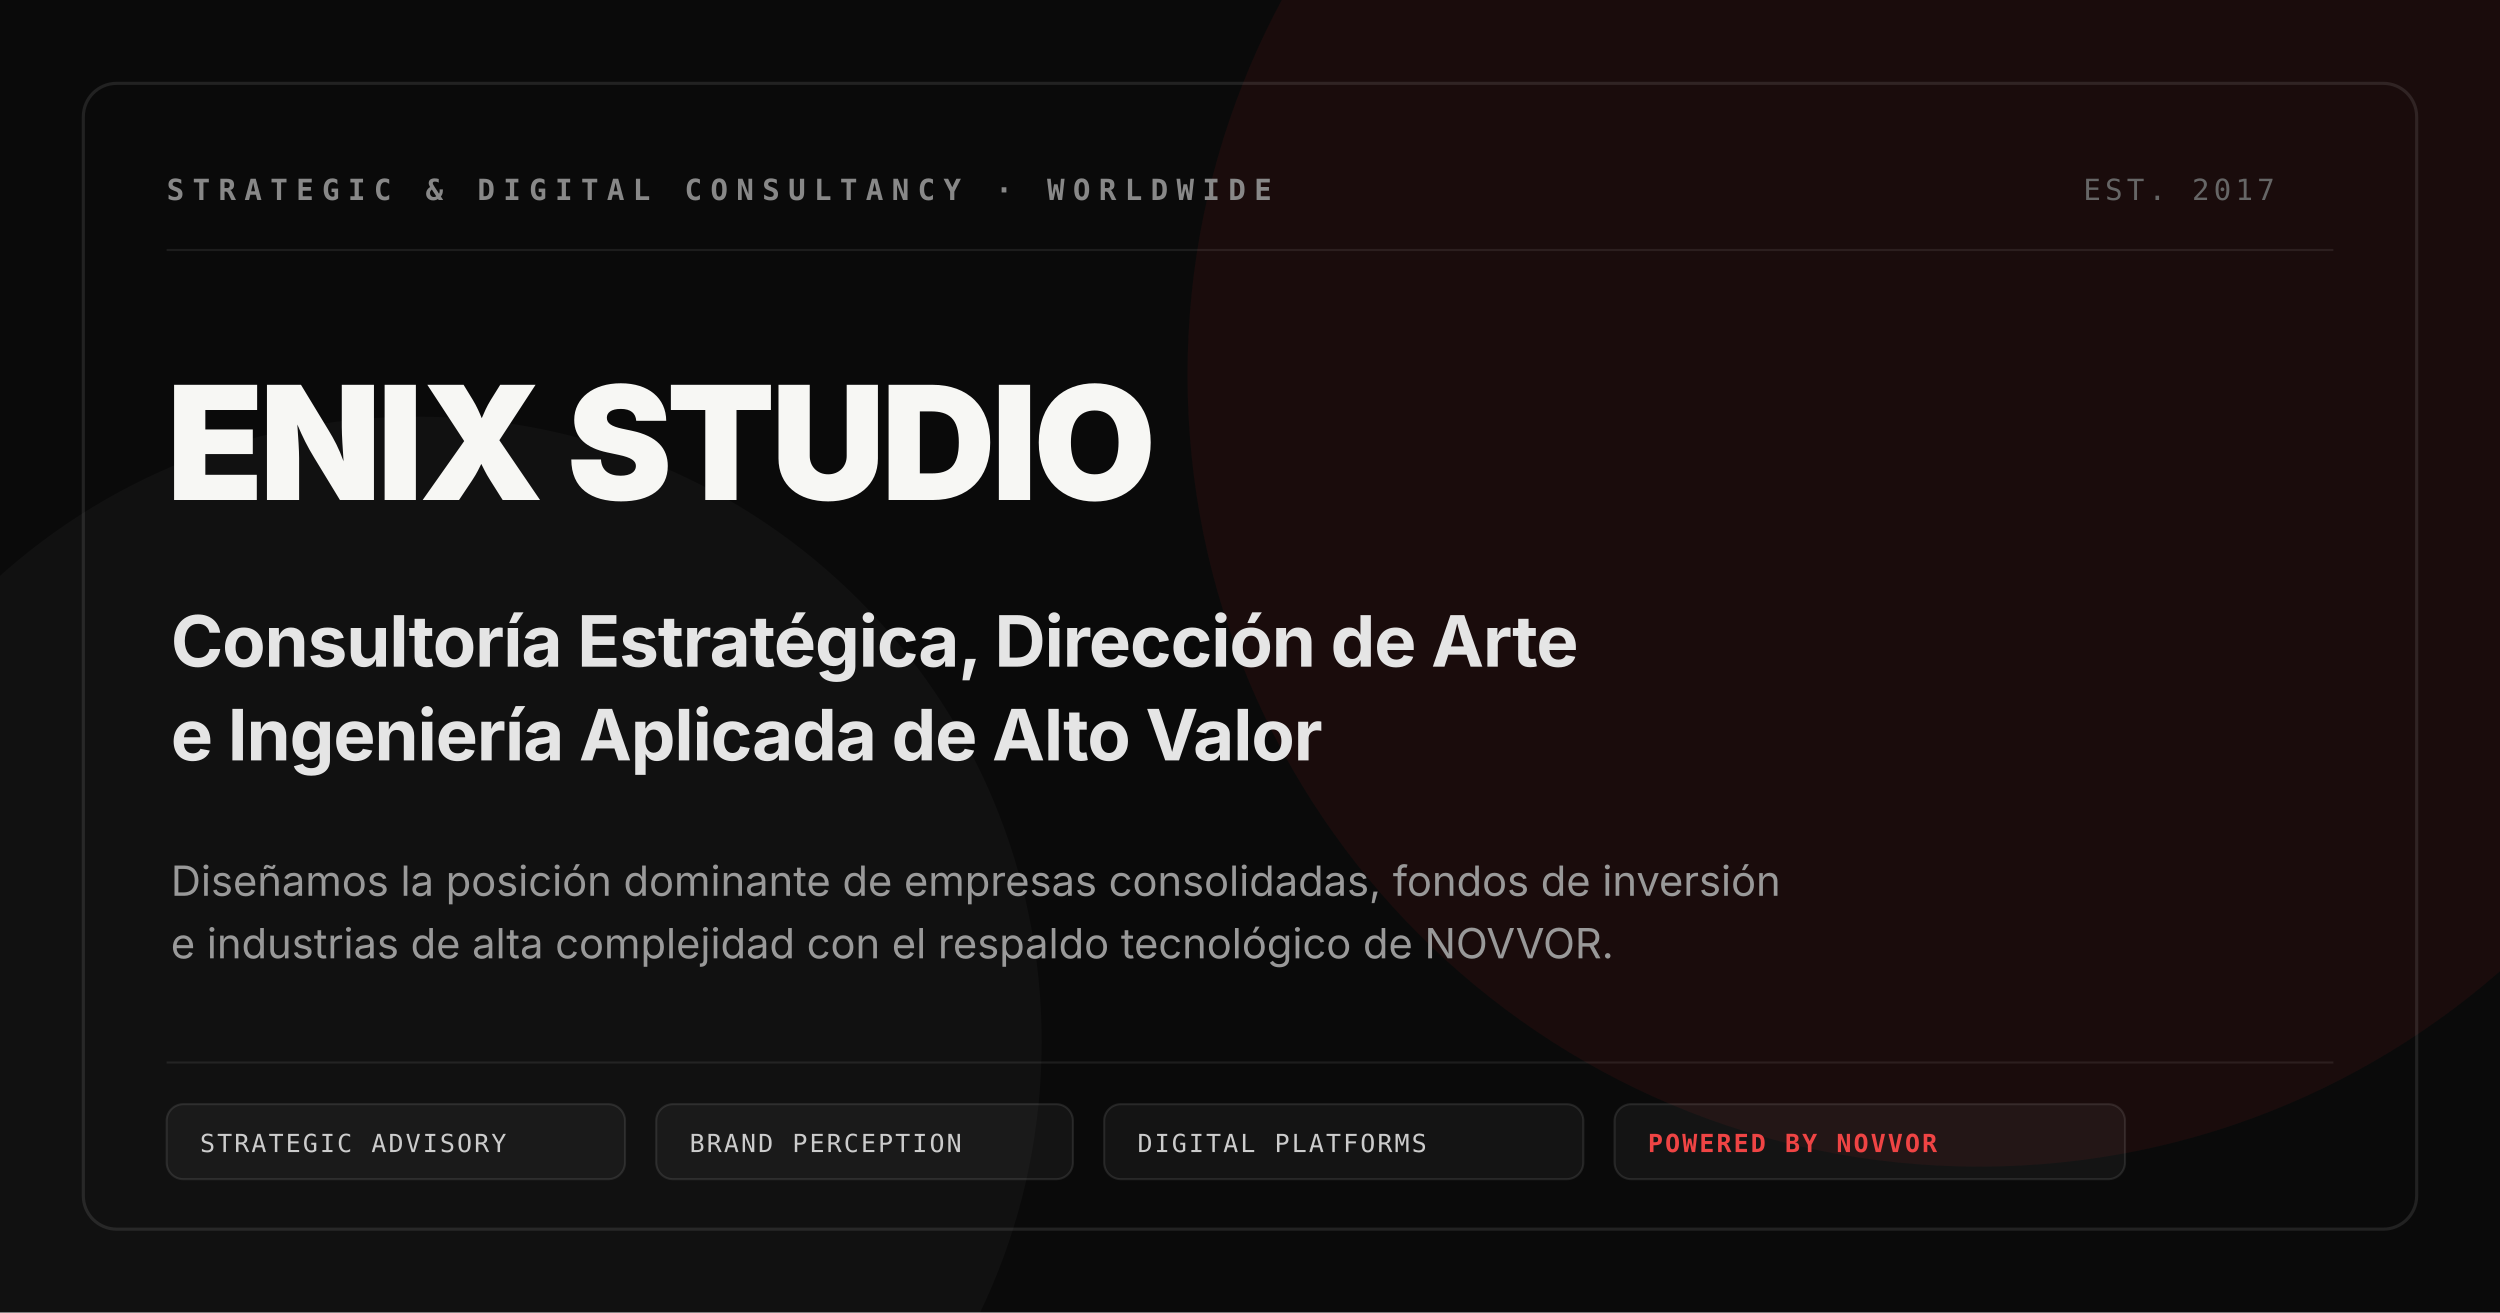
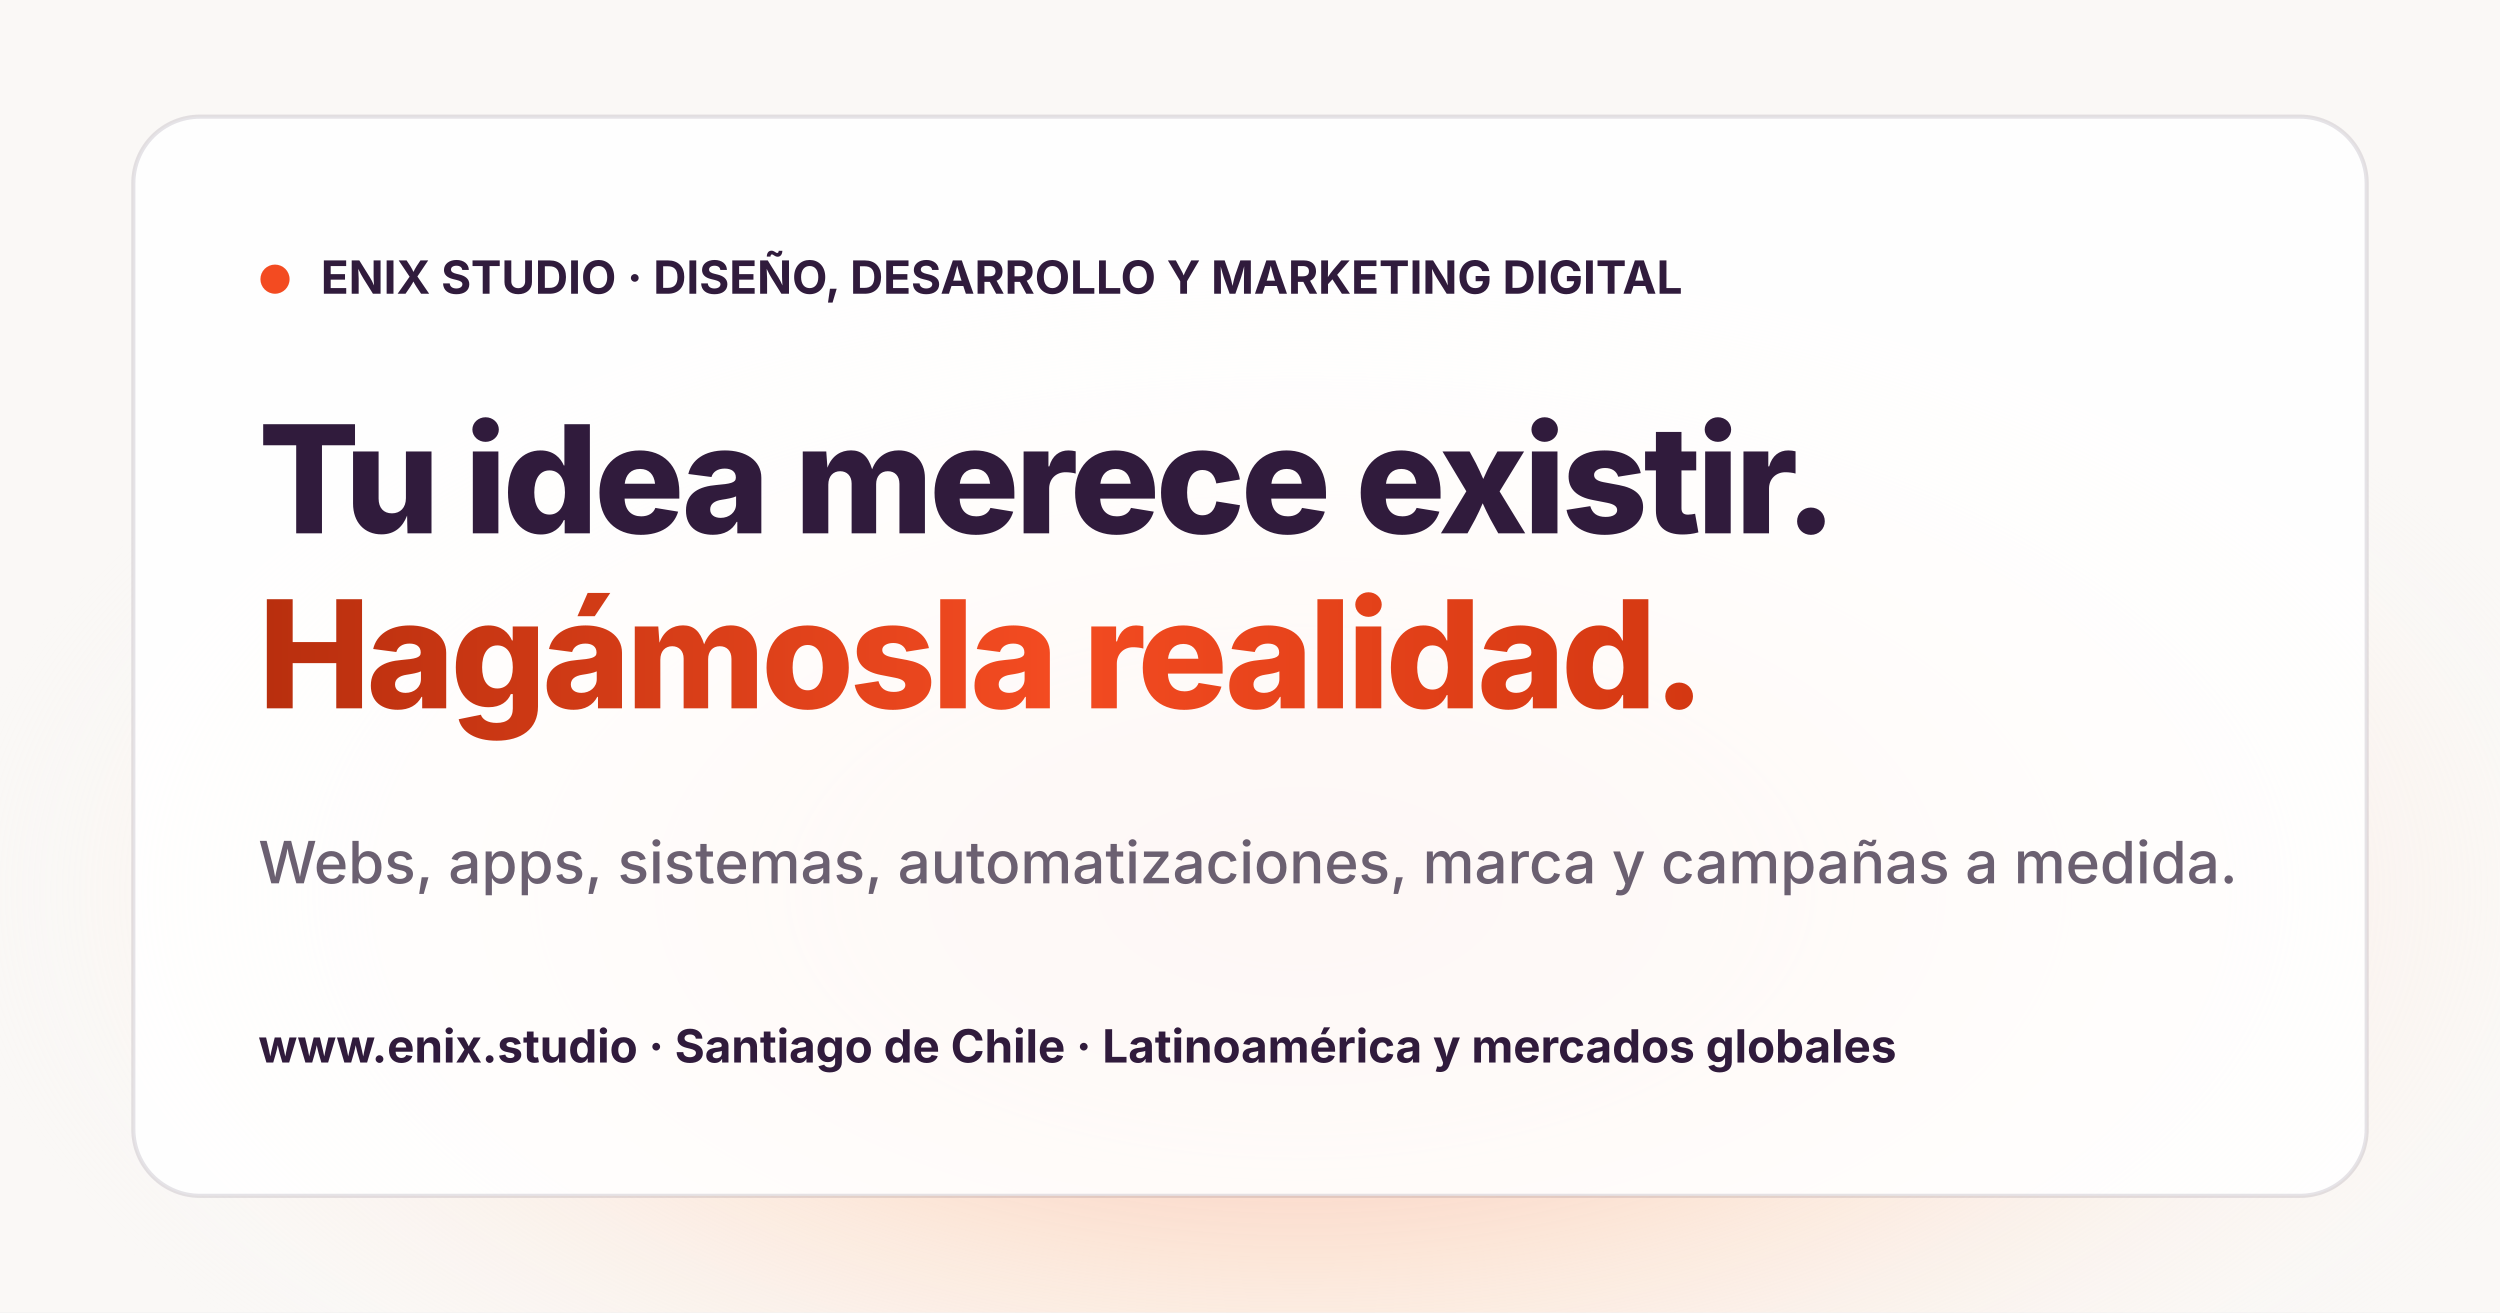
- <svg xmlns="http://www.w3.org/2000/svg" width="1200" height="630" viewBox="0 0 1200 630" fill="none">
-   <rect width="1200" height="630" fill="#0A0A0A" />
-   <circle cx="950" cy="180" r="380" fill="#DC2626" fill-opacity="0.08" />
-   <circle cx="200" cy="500" r="300" fill="#FFFFFF" fill-opacity="0.03" />
-   <rect x="40" y="40" width="1120" height="550" rx="16" stroke="#FFFFFF" stroke-opacity="0.1" stroke-width="1.5" />
-   <text x="80" y="96" fill="#888888" font-family="'SF Mono', Menlo, Monaco, Consolas, monospace" font-size="14" font-weight="600" letter-spacing="4">STRATEGIC &amp; DIGITAL CONSULTANCY · WORLDWIDE</text>
-   <text x="1000" y="96" fill="#666666" font-family="'SF Mono', Menlo, Monaco, Consolas, monospace" font-size="14" font-weight="500" letter-spacing="2">EST. 2017</text>
-   <line x1="80" y1="120" x2="1120" y2="120" stroke="#FFFFFF" stroke-opacity="0.08" stroke-width="1" />
-   <text x="80" y="240" fill="#F7F7F4" font-family="'Inter', -apple-system, BlinkMacSystemFont, 'Segoe UI', Roboto, sans-serif" font-size="76" font-weight="900" letter-spacing="-2">ENIX STUDIO</text>
-   <text x="82" y="320" fill="#E5E5E5" font-family="'Inter', -apple-system, BlinkMacSystemFont, 'Segoe UI', Roboto, sans-serif" font-size="34" font-weight="700" letter-spacing="-0.5">Consultoría Estratégica, Dirección de Arte</text>
-   <text x="82" y="365" fill="#E5E5E5" font-family="'Inter', -apple-system, BlinkMacSystemFont, 'Segoe UI', Roboto, sans-serif" font-size="34" font-weight="700" letter-spacing="-0.5">e Ingeniería Aplicada de Alto Valor</text>
-   <text x="82" y="430" fill="#999999" font-family="'Inter', -apple-system, BlinkMacSystemFont, 'Segoe UI', Roboto, sans-serif" font-size="20" font-weight="400">Diseñamos la posición dominante de empresas consolidadas, fondos de inversión</text>
-   <text x="82" y="460" fill="#999999" font-family="'Inter', -apple-system, BlinkMacSystemFont, 'Segoe UI', Roboto, sans-serif" font-size="20" font-weight="400">e industrias de alta complejidad con el respaldo tecnológico de NOVVOR.</text>
-   <line x1="80" y1="510" x2="1120" y2="510" stroke="#FFFFFF" stroke-opacity="0.08" stroke-width="1" />
-   <rect x="80" y="530" width="220" height="36" rx="8" fill="#FFFFFF" fill-opacity="0.04" stroke="#FFFFFF" stroke-opacity="0.1" />
-   <text x="96" y="553" fill="#CCCCCC" font-family="'SF Mono', monospace" font-size="12" font-weight="500" letter-spacing="1">STRATEGIC ADVISORY</text>
-   <rect x="315" y="530" width="200" height="36" rx="8" fill="#FFFFFF" fill-opacity="0.04" stroke="#FFFFFF" stroke-opacity="0.1" />
-   <text x="331" y="553" fill="#CCCCCC" font-family="'SF Mono', monospace" font-size="12" font-weight="500" letter-spacing="1">BRAND PERCEPTION</text>
-   <rect x="530" y="530" width="230" height="36" rx="8" fill="#FFFFFF" fill-opacity="0.04" stroke="#FFFFFF" stroke-opacity="0.1" />
-   <text x="546" y="553" fill="#CCCCCC" font-family="'SF Mono', monospace" font-size="12" font-weight="500" letter-spacing="1">DIGITAL PLATFORMS</text>
-   <rect x="775" y="530" width="245" height="36" rx="8" fill="#FFFFFF" fill-opacity="0.04" stroke="#FFFFFF" stroke-opacity="0.1" />
-   <text x="791" y="553" fill="#EF4444" font-family="'SF Mono', monospace" font-size="12" font-weight="600" letter-spacing="1">POWERED BY NOVVOR</text>
+ <svg xmlns="http://www.w3.org/2000/svg" width="1200" height="630" viewBox="0 0 1200 630" role="img" aria-label="ENIX Studio — Diseño, desarrollo y marketing digital a medida">
+   <defs>
+     <radialGradient id="glow" cx="52%" cy="68%" r="54%">
+       <stop offset="0%" stop-color="#F34B21" stop-opacity="0.32" />
+       <stop offset="52%" stop-color="#FFD1B4" stop-opacity="0.45" />
+       <stop offset="100%" stop-color="#FAF8F6" stop-opacity="0" />
+     </radialGradient>
+     <linearGradient id="accentText" x1="0%" y1="0%" x2="100%" y2="0%">
+       <stop offset="0%" stop-color="#B92F0E" />
+       <stop offset="55%" stop-color="#F34B21" />
+       <stop offset="100%" stop-color="#D43812" />
+     </linearGradient>
+   </defs>
+   <rect width="1200" height="630" fill="#FAF8F6" />
+   <rect width="1200" height="630" fill="url(#glow)" />
+   <rect x="64" y="56" width="1072" height="518" rx="32" fill="#FFFFFF" fill-opacity="0.88" stroke="#301B3C" stroke-opacity="0.12" stroke-width="2" />
+   <circle cx="132" cy="134" r="7" fill="#F34B21" />
+   <text x="154" y="141" font-family="Plus Jakarta Sans, -apple-system, BlinkMacSystemFont, Segoe UI, sans-serif" font-size="22" font-weight="700" fill="#301B3C">ENIX STUDIO · DISEÑO, DESARROLLO Y MARKETING DIGITAL</text>
+   <text x="124" y="256" font-family="Plus Jakarta Sans, -apple-system, BlinkMacSystemFont, Segoe UI, sans-serif" font-size="72" font-weight="800" letter-spacing="-2" fill="#301B3C">Tu idea merece existir.</text>
+   <text x="124" y="340" font-family="Plus Jakarta Sans, -apple-system, BlinkMacSystemFont, Segoe UI, sans-serif" font-size="72" font-weight="800" letter-spacing="-2" fill="url(#accentText)">Hagámosla realidad.</text>
+   <text x="124" y="424" font-family="Plus Jakarta Sans, -apple-system, BlinkMacSystemFont, Segoe UI, sans-serif" font-size="28" font-weight="500" fill="#6B6071">Webs, apps, sistemas, automatizaciones, marca y campañas a medida.</text>
+   <text x="124" y="510" font-family="Plus Jakarta Sans, -apple-system, BlinkMacSystemFont, Segoe UI, sans-serif" font-size="22" font-weight="700" fill="#301B3C">www.enix.studio · Santiago de Chile · Latinoamérica y mercados globales</text>
</svg>
